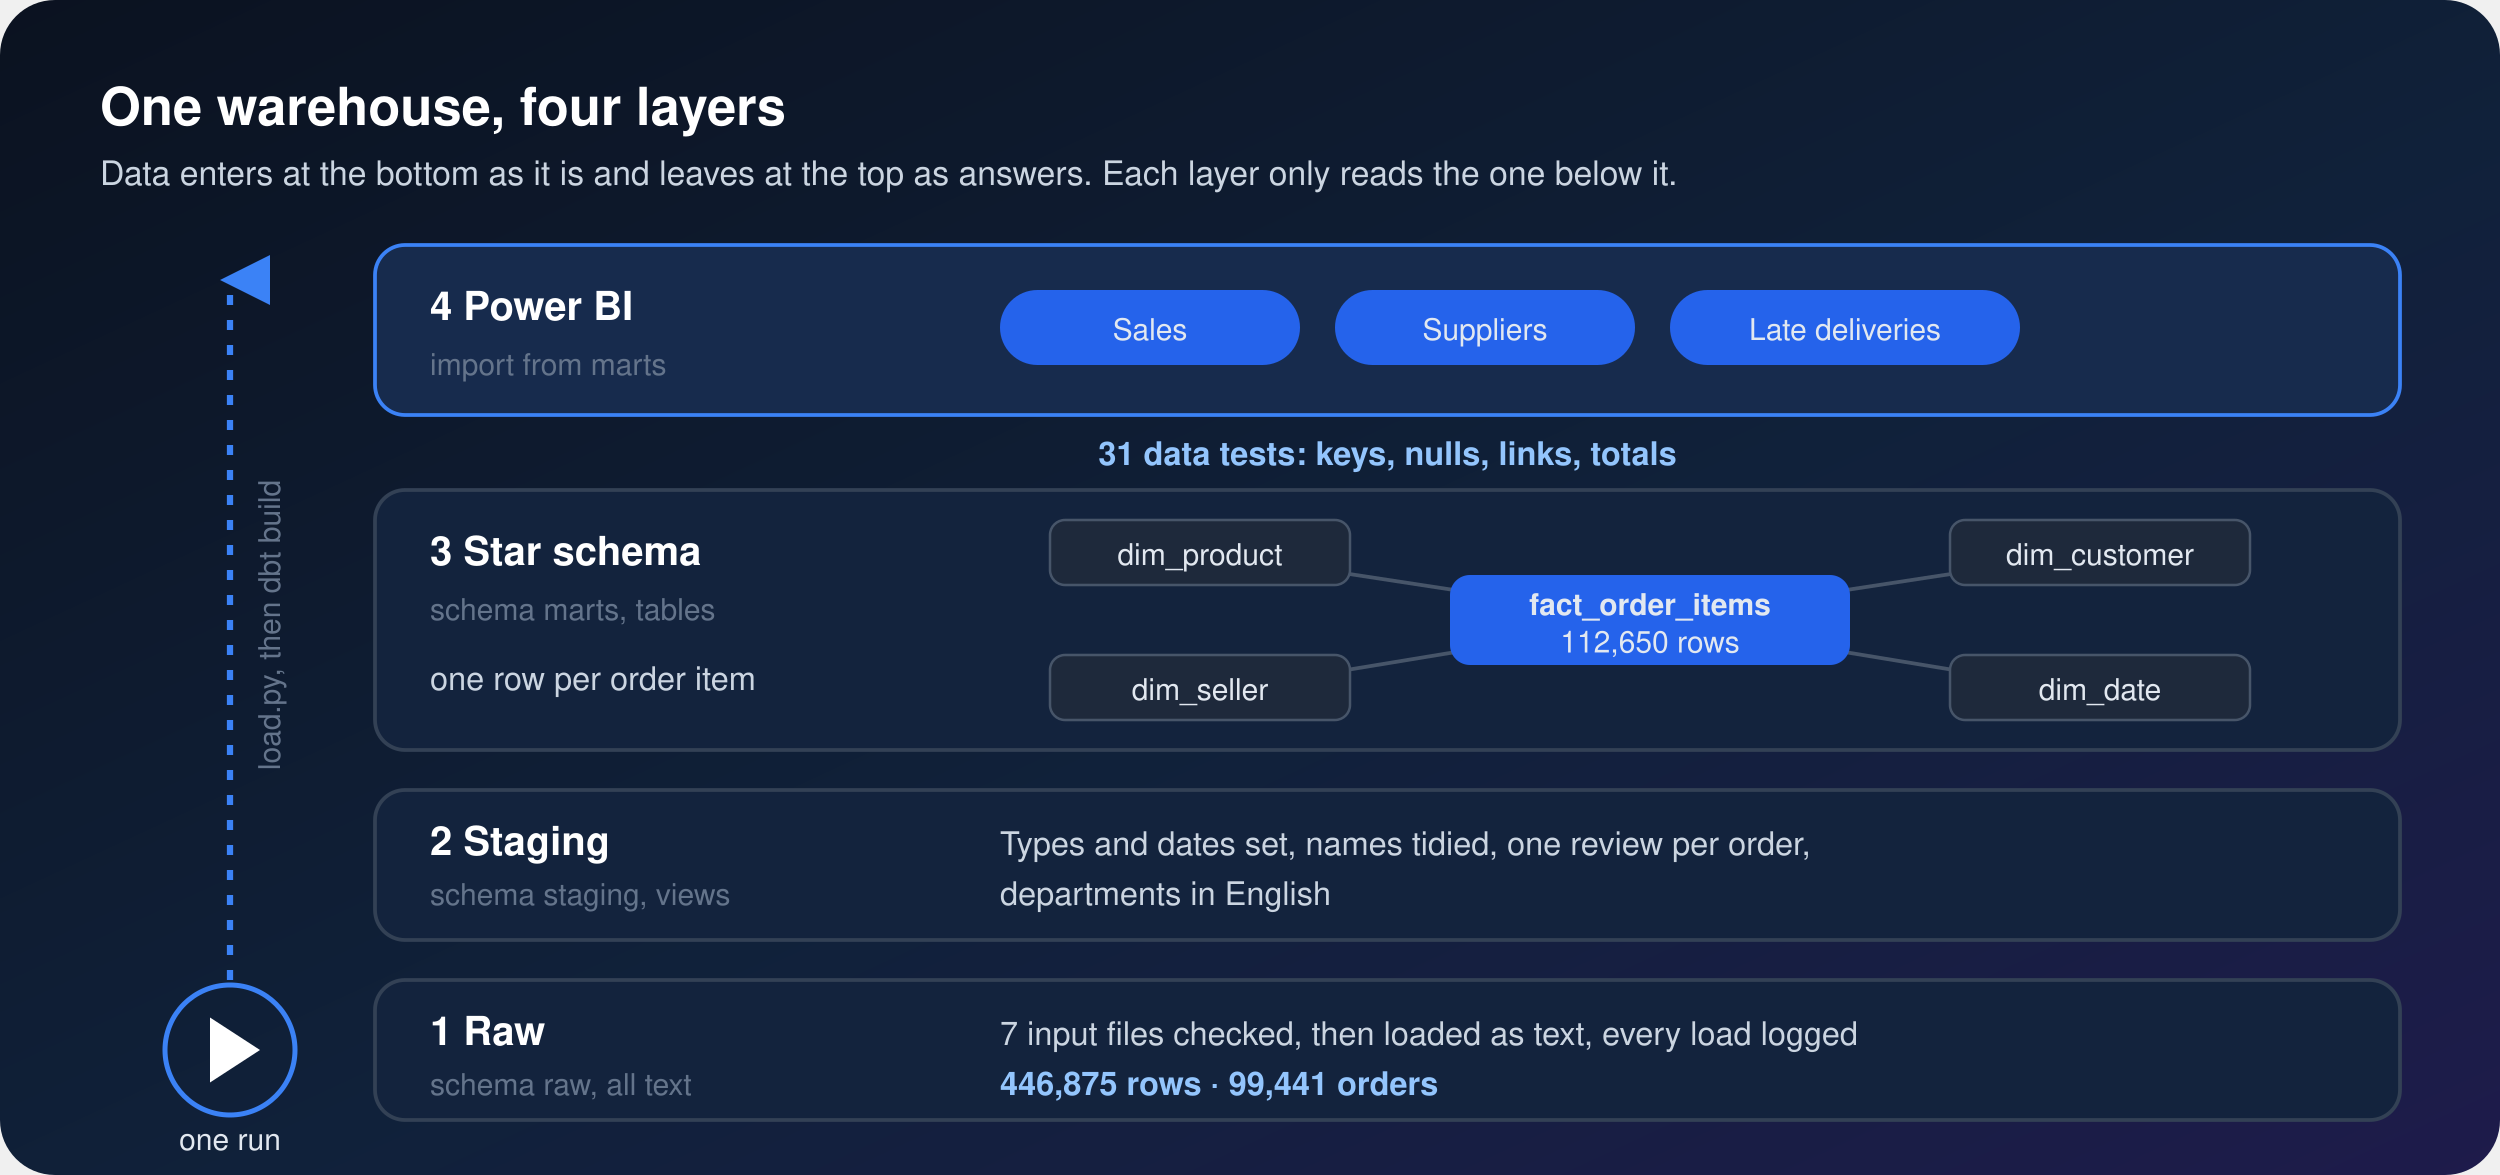
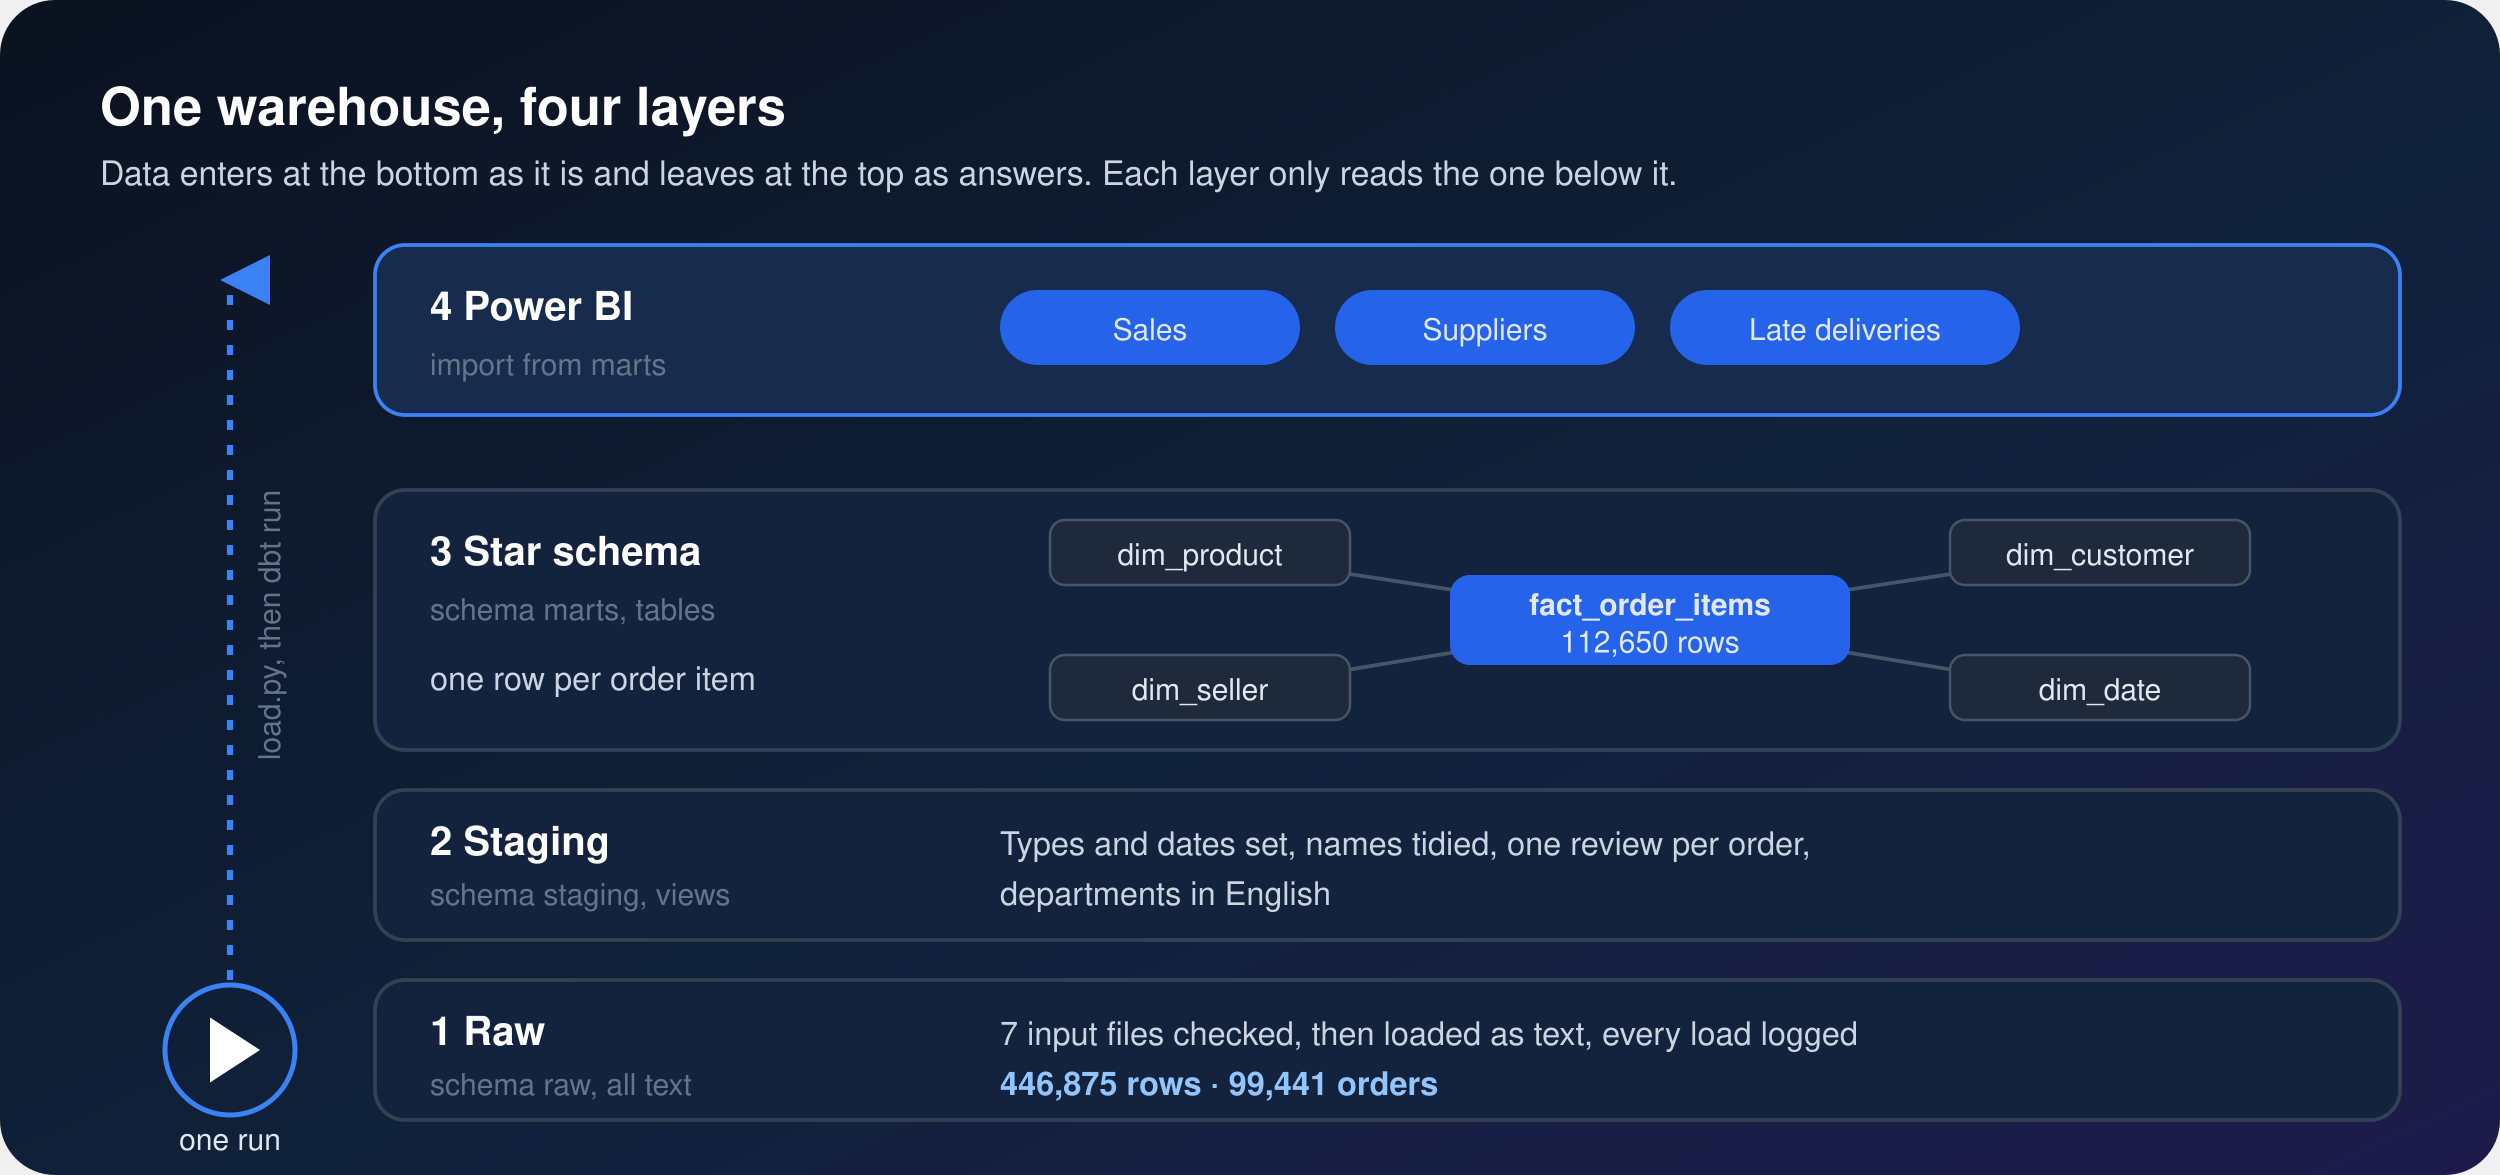
- <svg xmlns="http://www.w3.org/2000/svg" viewBox="0 0 1000 470" width="1000" height="470" role="img" aria-label="The warehouse in four layers, built from the bottom up in one run: 7 input files with 446,875 rows load as text; 6 staging views clean them; a star schema of one order-item fact (112,650 rows) and four dimensions; 31 data tests; then the Power BI pages for sales, suppliers and late deliveries.">
+ <svg xmlns="http://www.w3.org/2000/svg" viewBox="0 0 1000 470" width="1000" height="470" role="img" aria-label="The warehouse in four layers, built from the bottom up in one run: 7 input files with 446,875 rows load as text; 6 staging views clean them; a star schema of one order-item fact (112,650 rows) and four dimensions; then the Power BI pages for sales, suppliers and late deliveries.">
  <defs>
    <linearGradient id="bg" x1="0" y1="0" x2="1" y2="1">
      <stop offset="0" stop-color="#0B1220" />
      <stop offset="0.55" stop-color="#10213A" />
      <stop offset="1" stop-color="#1E1B4B" />
    </linearGradient>
    <marker id="up" viewBox="0 0 10 10" refX="5" refY="2" markerWidth="8" markerHeight="8" orient="auto-start-reverse">
      <path d="M0 10 L5 0 L10 10 Z" fill="#3B82F6" />
    </marker>
  </defs>
  <style>
    text { font-family: "Segoe UI", -apple-system, Helvetica, Arial, sans-serif; }
    .title { font-size: 21px; font-weight: 700; fill: #FFFFFF; }
    .sub { font-size: 13.5px; fill: #CBD5E1; }
    .layer { font-size: 16px; font-weight: 700; fill: #FFFFFF; }
    .where { font-size: 12px; fill: #64748B; }
    .note { font-size: 13px; fill: #CBD5E1; }
    .count { font-size: 13px; font-weight: 700; fill: #93C5FD; }
    .chip { font-size: 12px; fill: #E2E8F0; }
    .floor { fill: #13233D; stroke: #334155; stroke-width: 1.5; }
    .top { fill: #172B4D; stroke: #3B82F6; stroke-width: 1.5; }
    .flow { stroke: #3B82F6; stroke-width: 2.5; stroke-dasharray: 4 6; animation: rise 1.6s linear infinite; }
    @keyframes rise { to { stroke-dashoffset: 20; } }
  </style>
  <rect width="1000" height="470" rx="22" fill="url(#bg)" />
  <text x="40" y="50" class="title">One warehouse, four layers</text>
  <text x="40" y="74" class="sub">Data enters at the bottom as it is and leaves at the top as answers. Each layer only reads the one below it.</text>
  <circle cx="92" cy="420" r="26" fill="none" stroke="#3B82F6" stroke-width="2" />
  <path d="M84 407 L104 420 L84 433 Z" fill="#FFFFFF" />
  <text x="92" y="460" class="chip" text-anchor="middle">one run</text>
  <line x1="92" y1="392" x2="92" y2="112" class="flow" marker-end="url(#up)" />
-   <text x="112" y="250" class="where" transform="rotate(-90 112 250)" text-anchor="middle">load.py, then dbt build</text>
+   <text x="112" y="250" class="where" transform="rotate(-90 112 250)" text-anchor="middle">load.py, then dbt run</text>
  <rect class="top" x="150" y="98" width="810" height="68" rx="12" />
  <text x="172" y="128" class="layer">4  Power BI</text>
  <text x="172" y="150" class="where">import from marts</text>
  <rect x="400" y="116" width="120" height="30" rx="15" fill="#2563EB" />
  <text x="460" y="136" class="chip" text-anchor="middle">Sales</text>
  <rect x="534" y="116" width="120" height="30" rx="15" fill="#2563EB" />
  <text x="594" y="136" class="chip" text-anchor="middle">Suppliers</text>
  <rect x="668" y="116" width="140" height="30" rx="15" fill="#2563EB" />
  <text x="738" y="136" class="chip" text-anchor="middle">Late deliveries</text>
-   <text x="555" y="186" class="count" text-anchor="middle">31 data tests: keys, nulls, links, totals</text>
  <rect class="floor" x="150" y="196" width="810" height="104" rx="12" />
  <text x="172" y="226" class="layer">3  Star schema</text>
  <text x="172" y="248" class="where">schema marts, tables</text>
  <text x="172" y="276" class="note">one row per order item</text>
  <g stroke="#475569" stroke-width="1.5">
    <line x1="660" y1="248" x2="490" y2="222" />
    <line x1="660" y1="248" x2="490" y2="276" />
    <line x1="660" y1="248" x2="830" y2="222" />
    <line x1="660" y1="248" x2="830" y2="276" />
  </g>
  <rect x="580" y="230" width="160" height="36" rx="8" fill="#2563EB" />
  <text x="660" y="246" class="chip" text-anchor="middle" font-weight="700">fact_order_items</text>
  <text x="660" y="261" class="chip" text-anchor="middle">112,650 rows</text>
  <g class="chip" text-anchor="middle">
    <rect x="420" y="208" width="120" height="26" rx="6" fill="#1E293B" stroke="#475569" />
    <text x="480" y="226">dim_product</text>
    <rect x="420" y="262" width="120" height="26" rx="6" fill="#1E293B" stroke="#475569" />
    <text x="480" y="280">dim_seller</text>
    <rect x="780" y="208" width="120" height="26" rx="6" fill="#1E293B" stroke="#475569" />
    <text x="840" y="226">dim_customer</text>
    <rect x="780" y="262" width="120" height="26" rx="6" fill="#1E293B" stroke="#475569" />
    <text x="840" y="280">dim_date</text>
  </g>
  <rect class="floor" x="150" y="316" width="810" height="60" rx="12" />
  <text x="172" y="342" class="layer">2  Staging</text>
  <text x="172" y="362" class="where">schema staging, views</text>
  <text x="400" y="342" class="note">Types and dates set, names tidied, one review per order,</text>
  <text x="400" y="362" class="note">departments in English</text>
  <rect class="floor" x="150" y="392" width="810" height="56" rx="12" />
  <text x="172" y="418" class="layer">1  Raw</text>
  <text x="172" y="438" class="where">schema raw, all text</text>
  <text x="400" y="418" class="note">7 input files checked, then loaded as text, every load logged</text>
  <text x="400" y="438" class="count">446,875 rows · 99,441 orders</text>
</svg>
